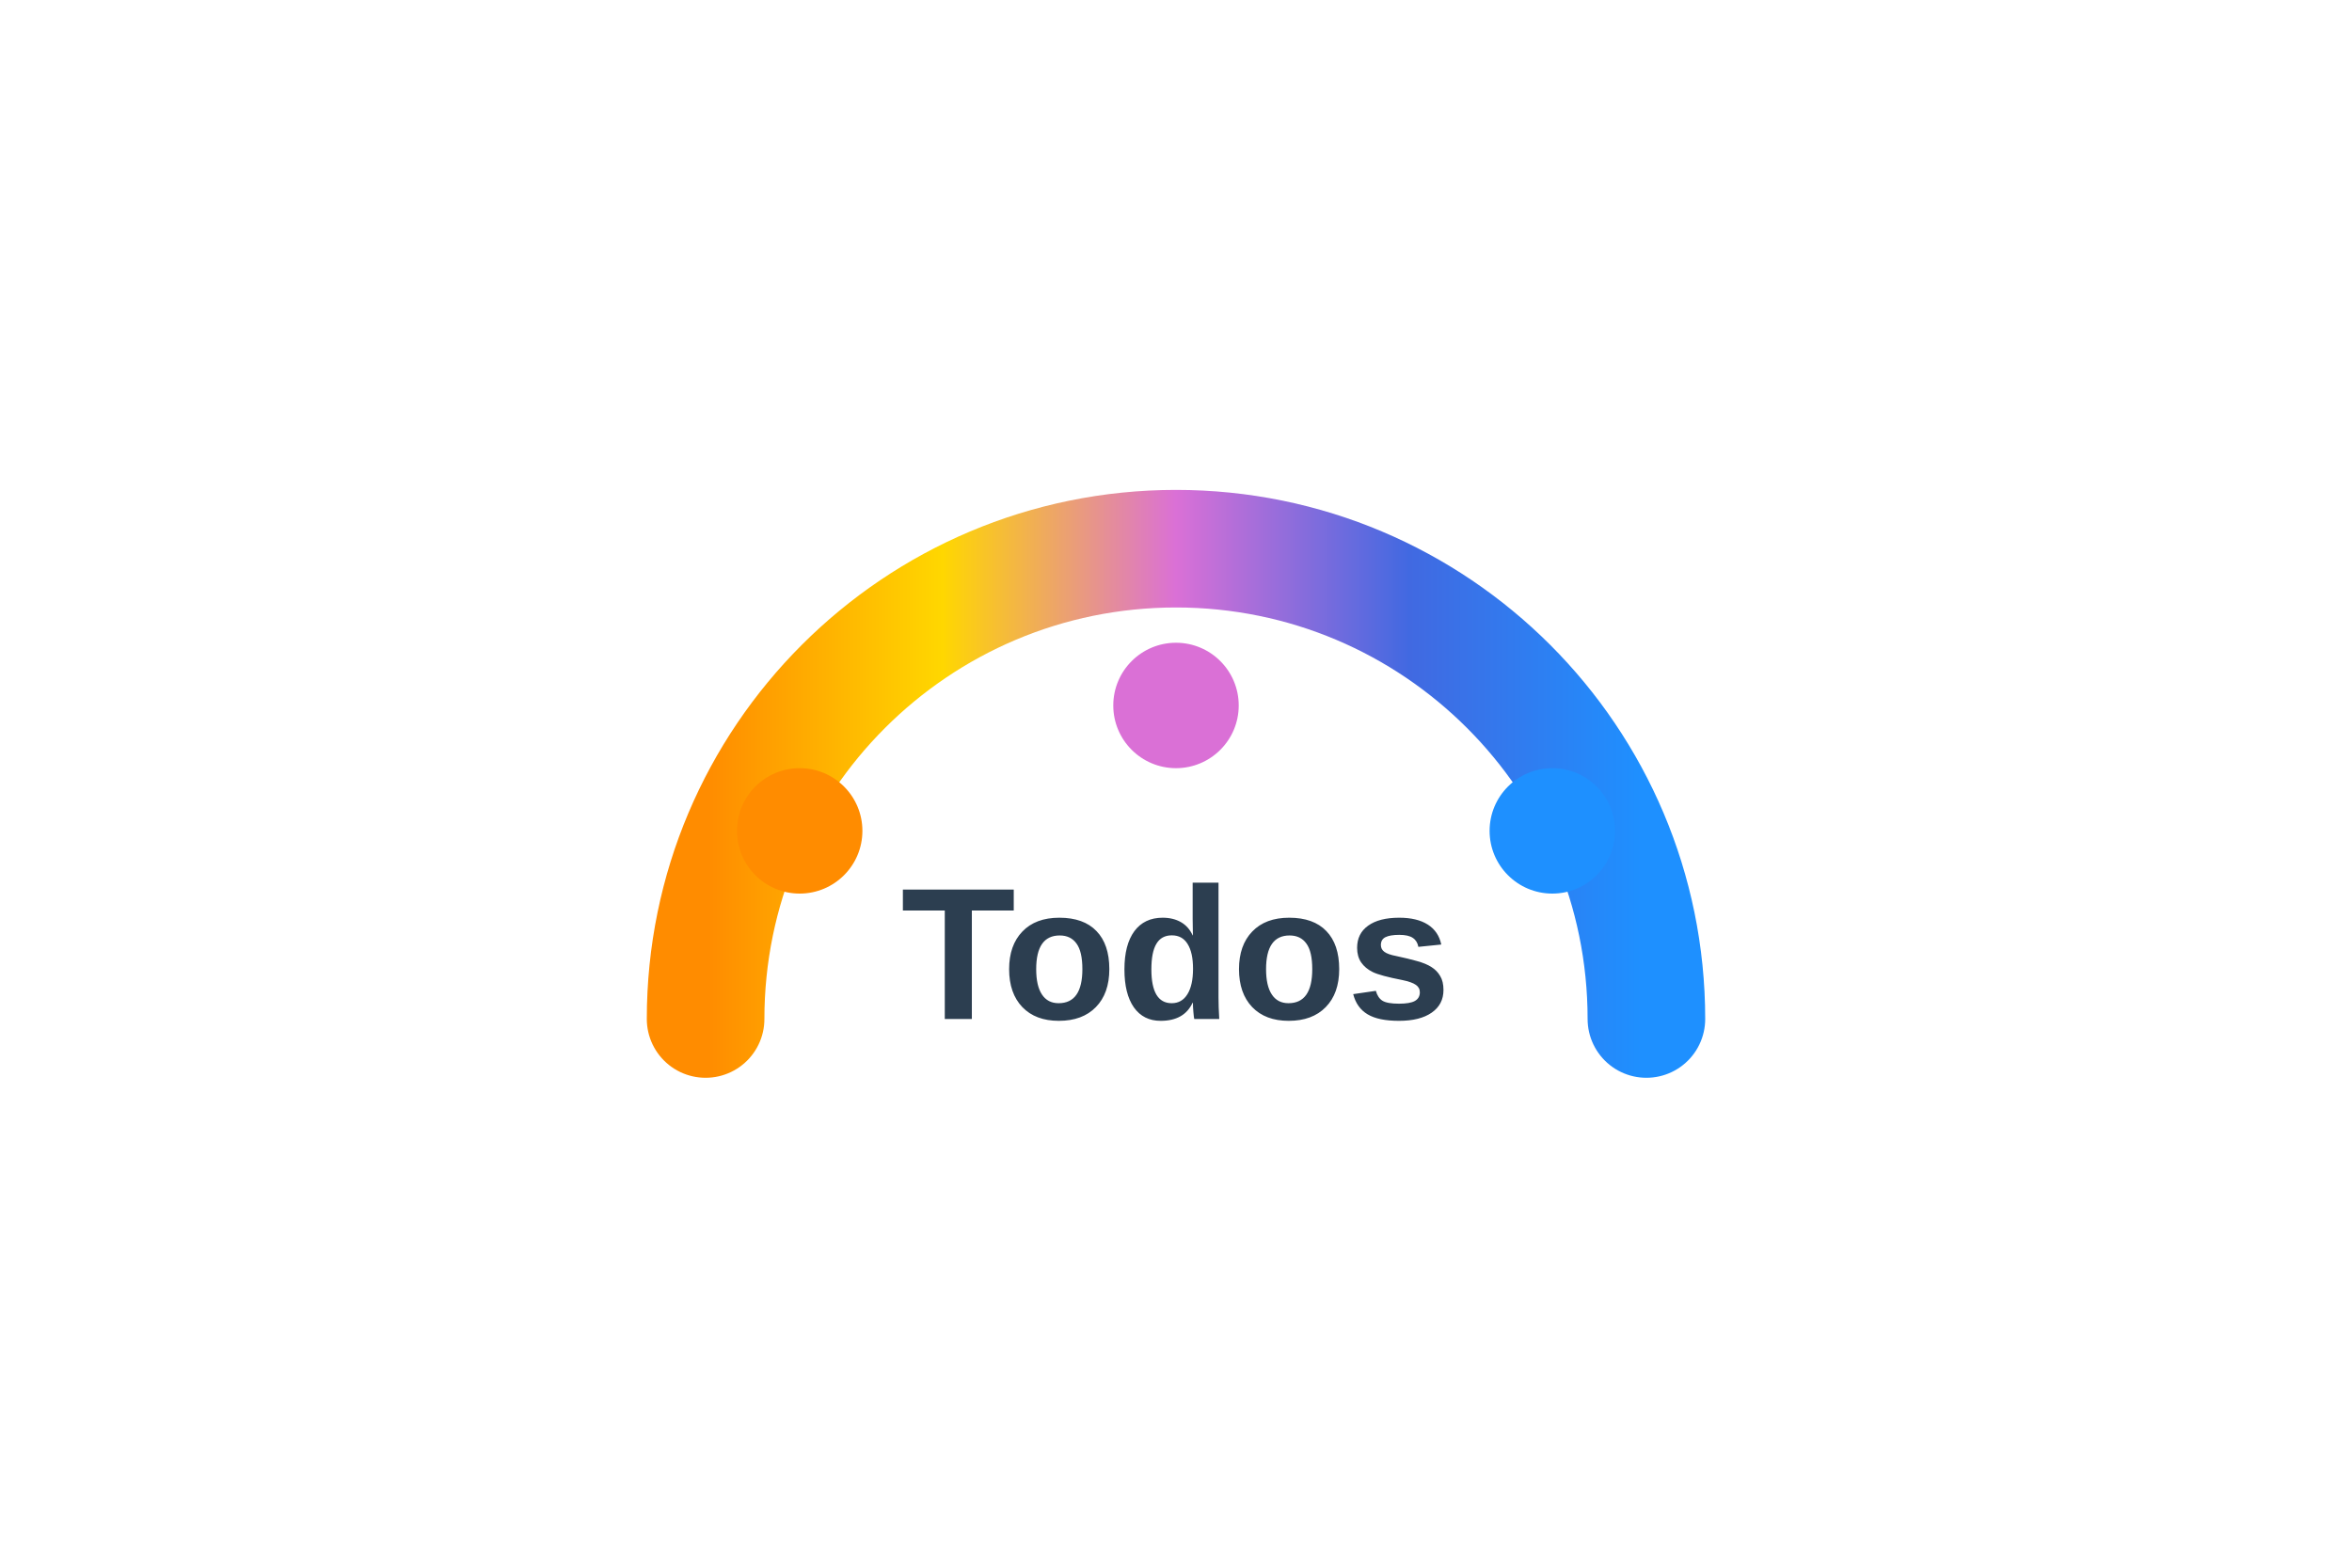
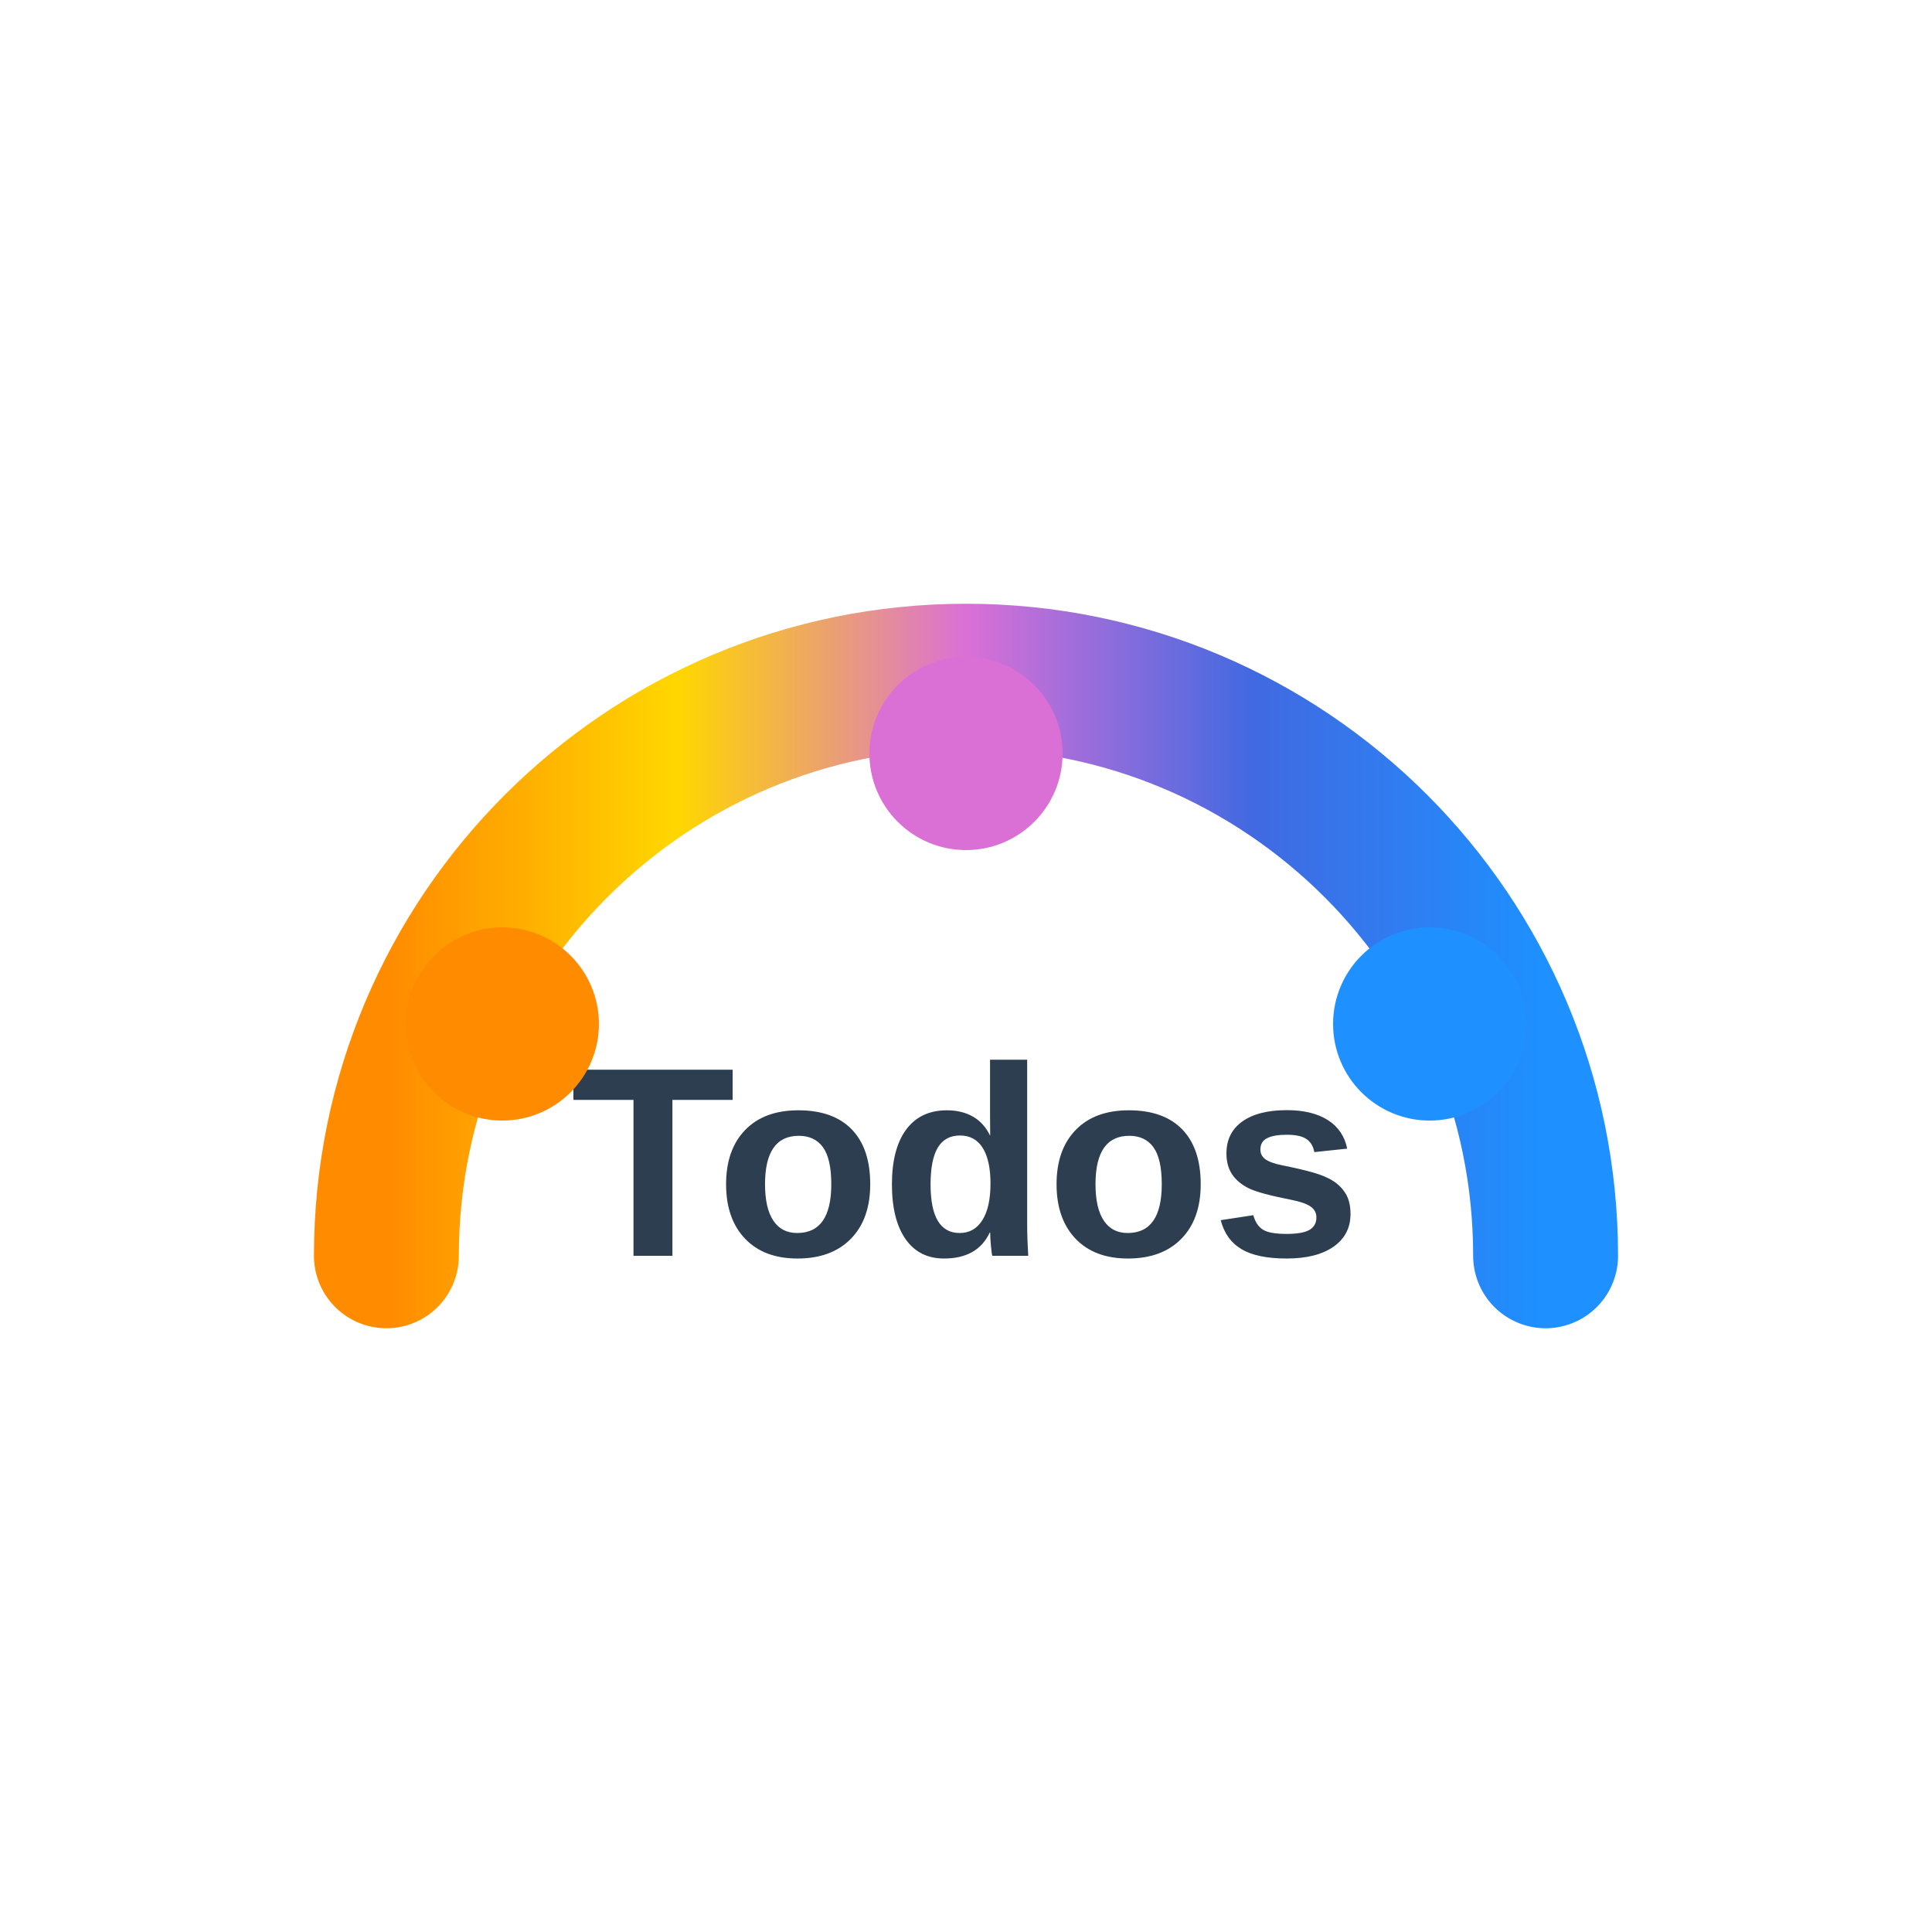
- <svg xmlns="http://www.w3.org/2000/svg" width="300" height="200" viewBox="0 0 200 200" font-family="Arial, sans-serif">
+ <svg xmlns="http://www.w3.org/2000/svg" width="200" height="200" viewBox="0 0 200 200" font-family="Arial, sans-serif">
  <defs>
    <linearGradient id="arcGradient" x1="0%" y1="0%" x2="100%" y2="0%">
      <stop offset="0%" style="stop-color:#FF8C00;" />
      <stop offset="25%" style="stop-color:#FFD700;" />
      <stop offset="50%" style="stop-color:#DA70D6;" />
      <stop offset="75%" style="stop-color:#4169E1;" />
      <stop offset="100%" style="stop-color:#1E90FF;" />
    </linearGradient>
  </defs>
-   <text x="50%" y="65%" font-size="24" font-weight="bold" fill="#2c3e50" text-anchor="middle">
+   <text x="50%" y="65%" font-size="28" font-weight="bold" fill="#2c3e50" text-anchor="middle">
    Todos
  </text>
  <g transform="translate(0, 10)">
    <path d="M 40 120 A 60 60 0 0 1 160 120" stroke="url(#arcGradient)" stroke-width="15" fill="none" stroke-linecap="round" />
-     <circle cx="52" cy="96" r="8" fill="#FF8C00" />
-     <circle cx="100" cy="80" r="8" fill="#DA70D6" />
-     <circle cx="148" cy="96" r="8" fill="#1E90FF" />
+     <circle cx="52" cy="96" r="10" fill="#FF8C00" />
+     <circle cx="100" cy="68" r="10" fill="#DA70D6" />
+     <circle cx="148" cy="96" r="10" fill="#1E90FF" />
  </g>
</svg>
